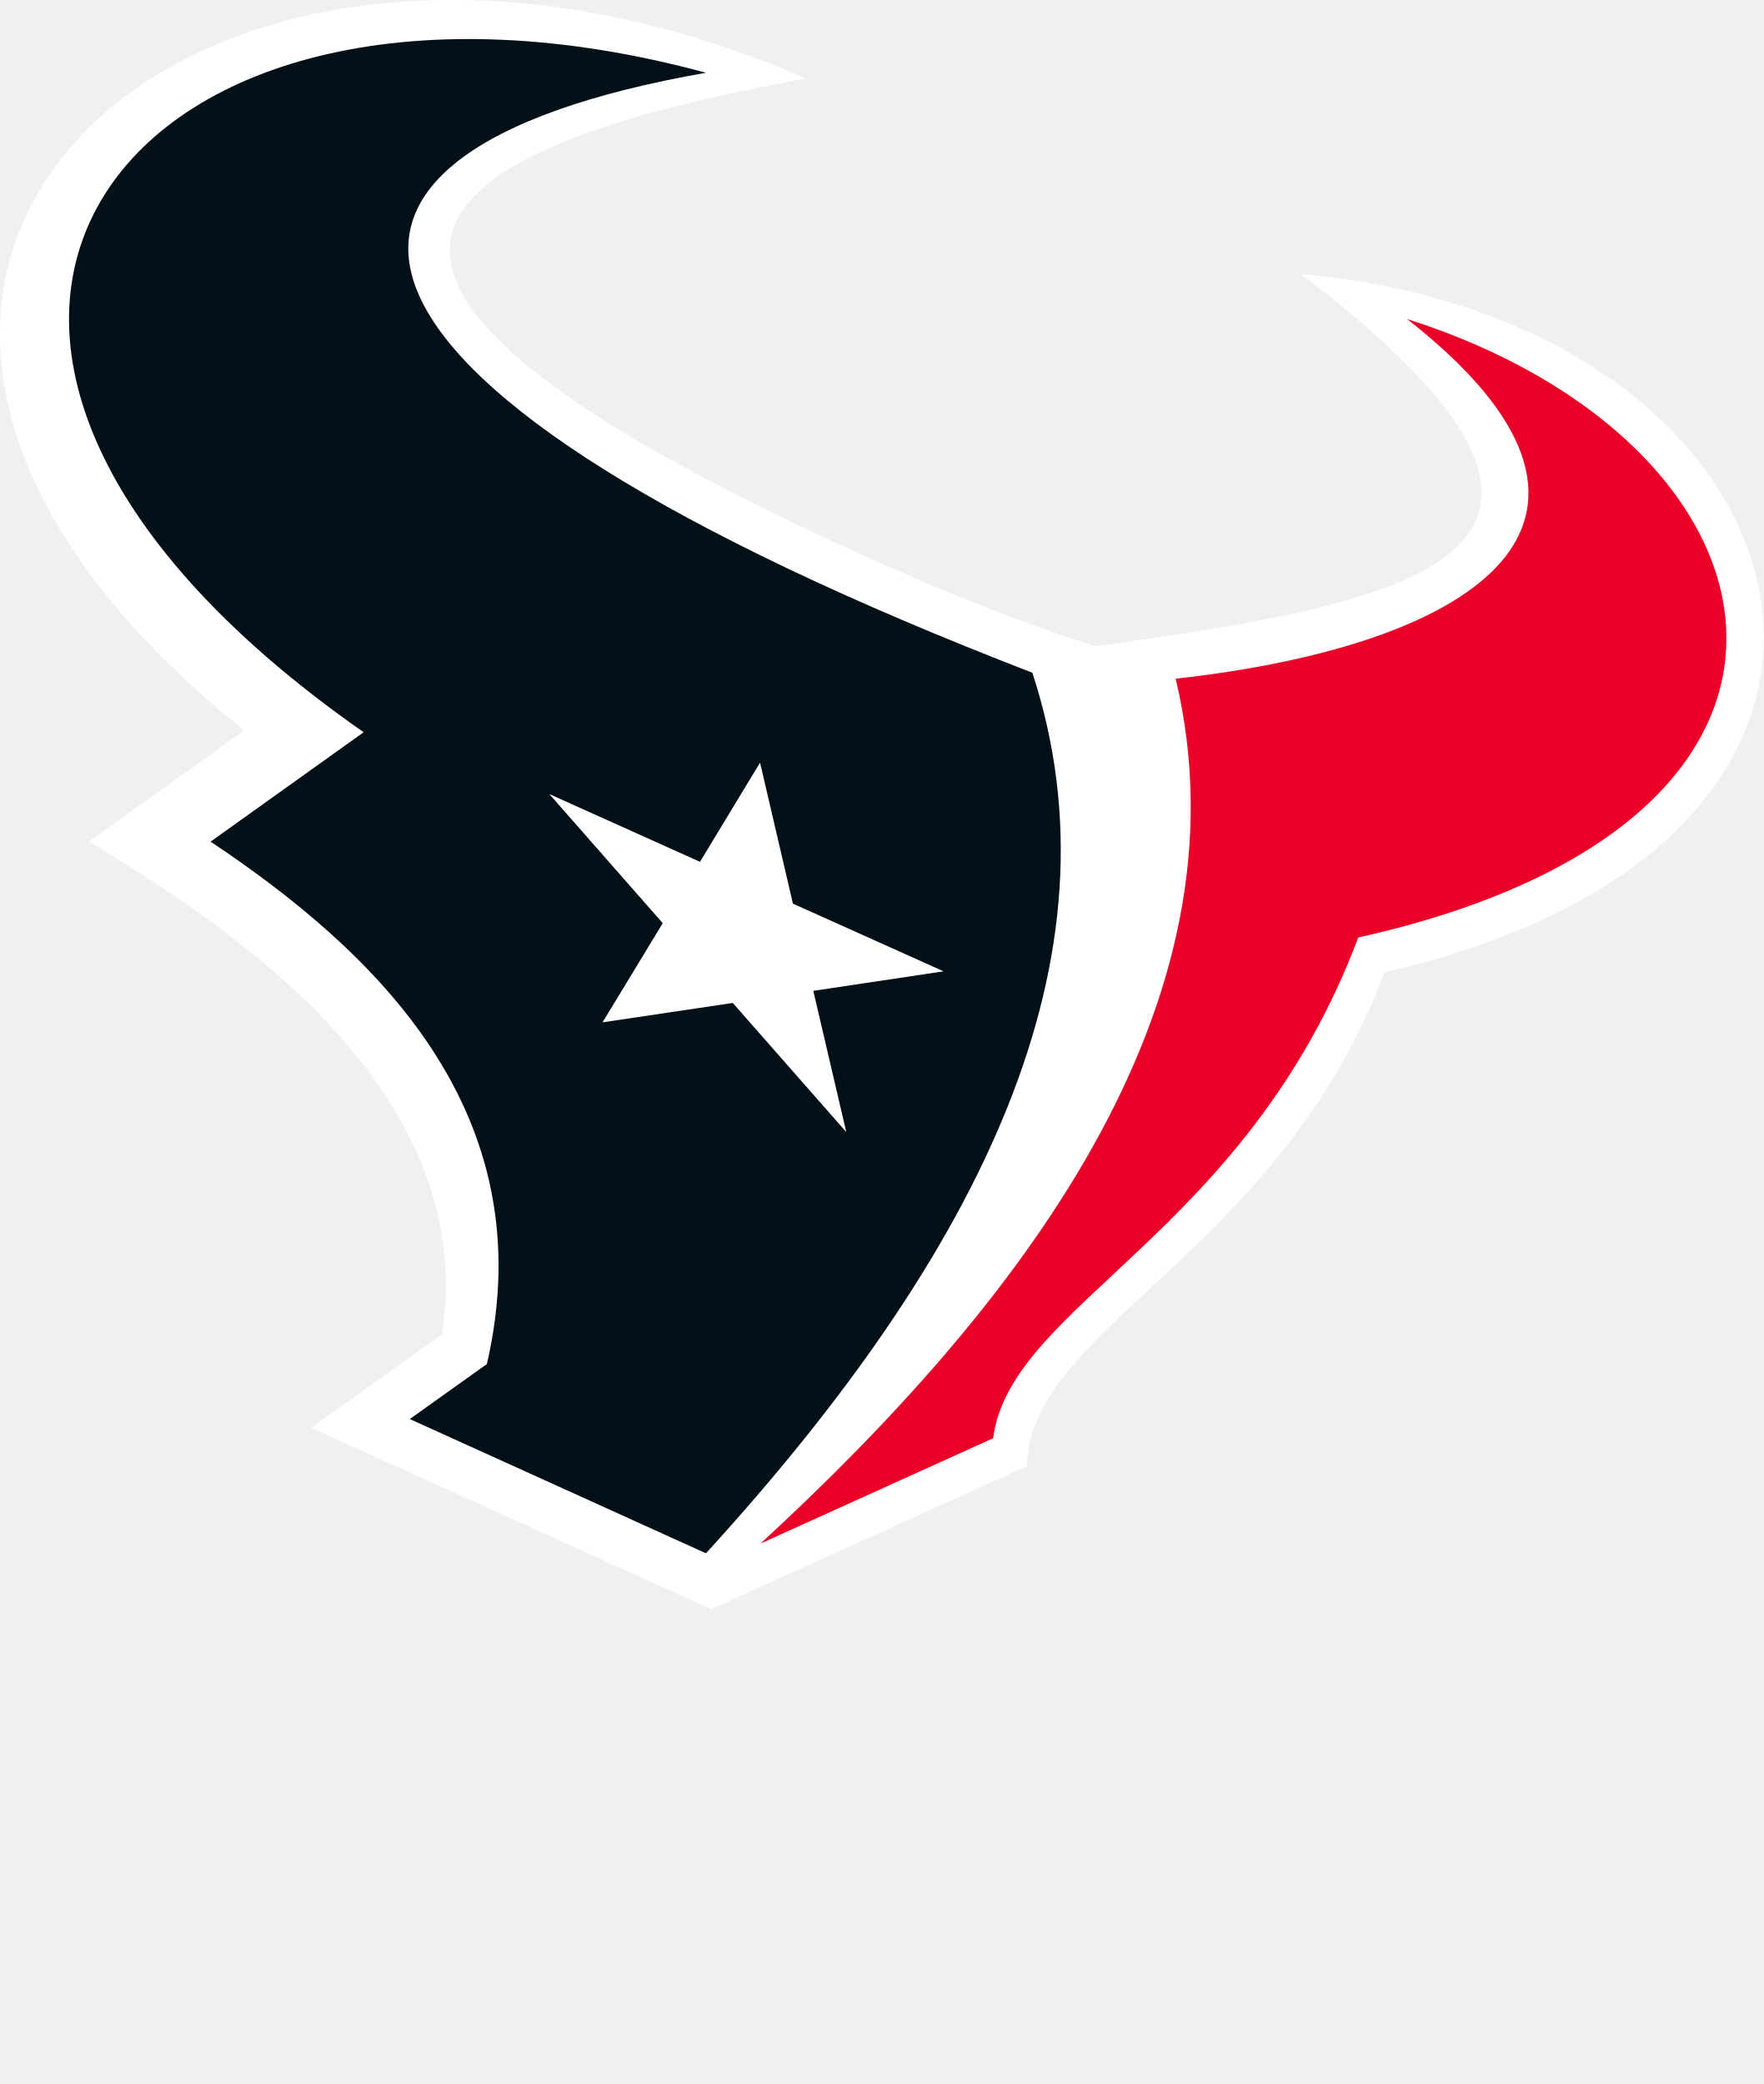
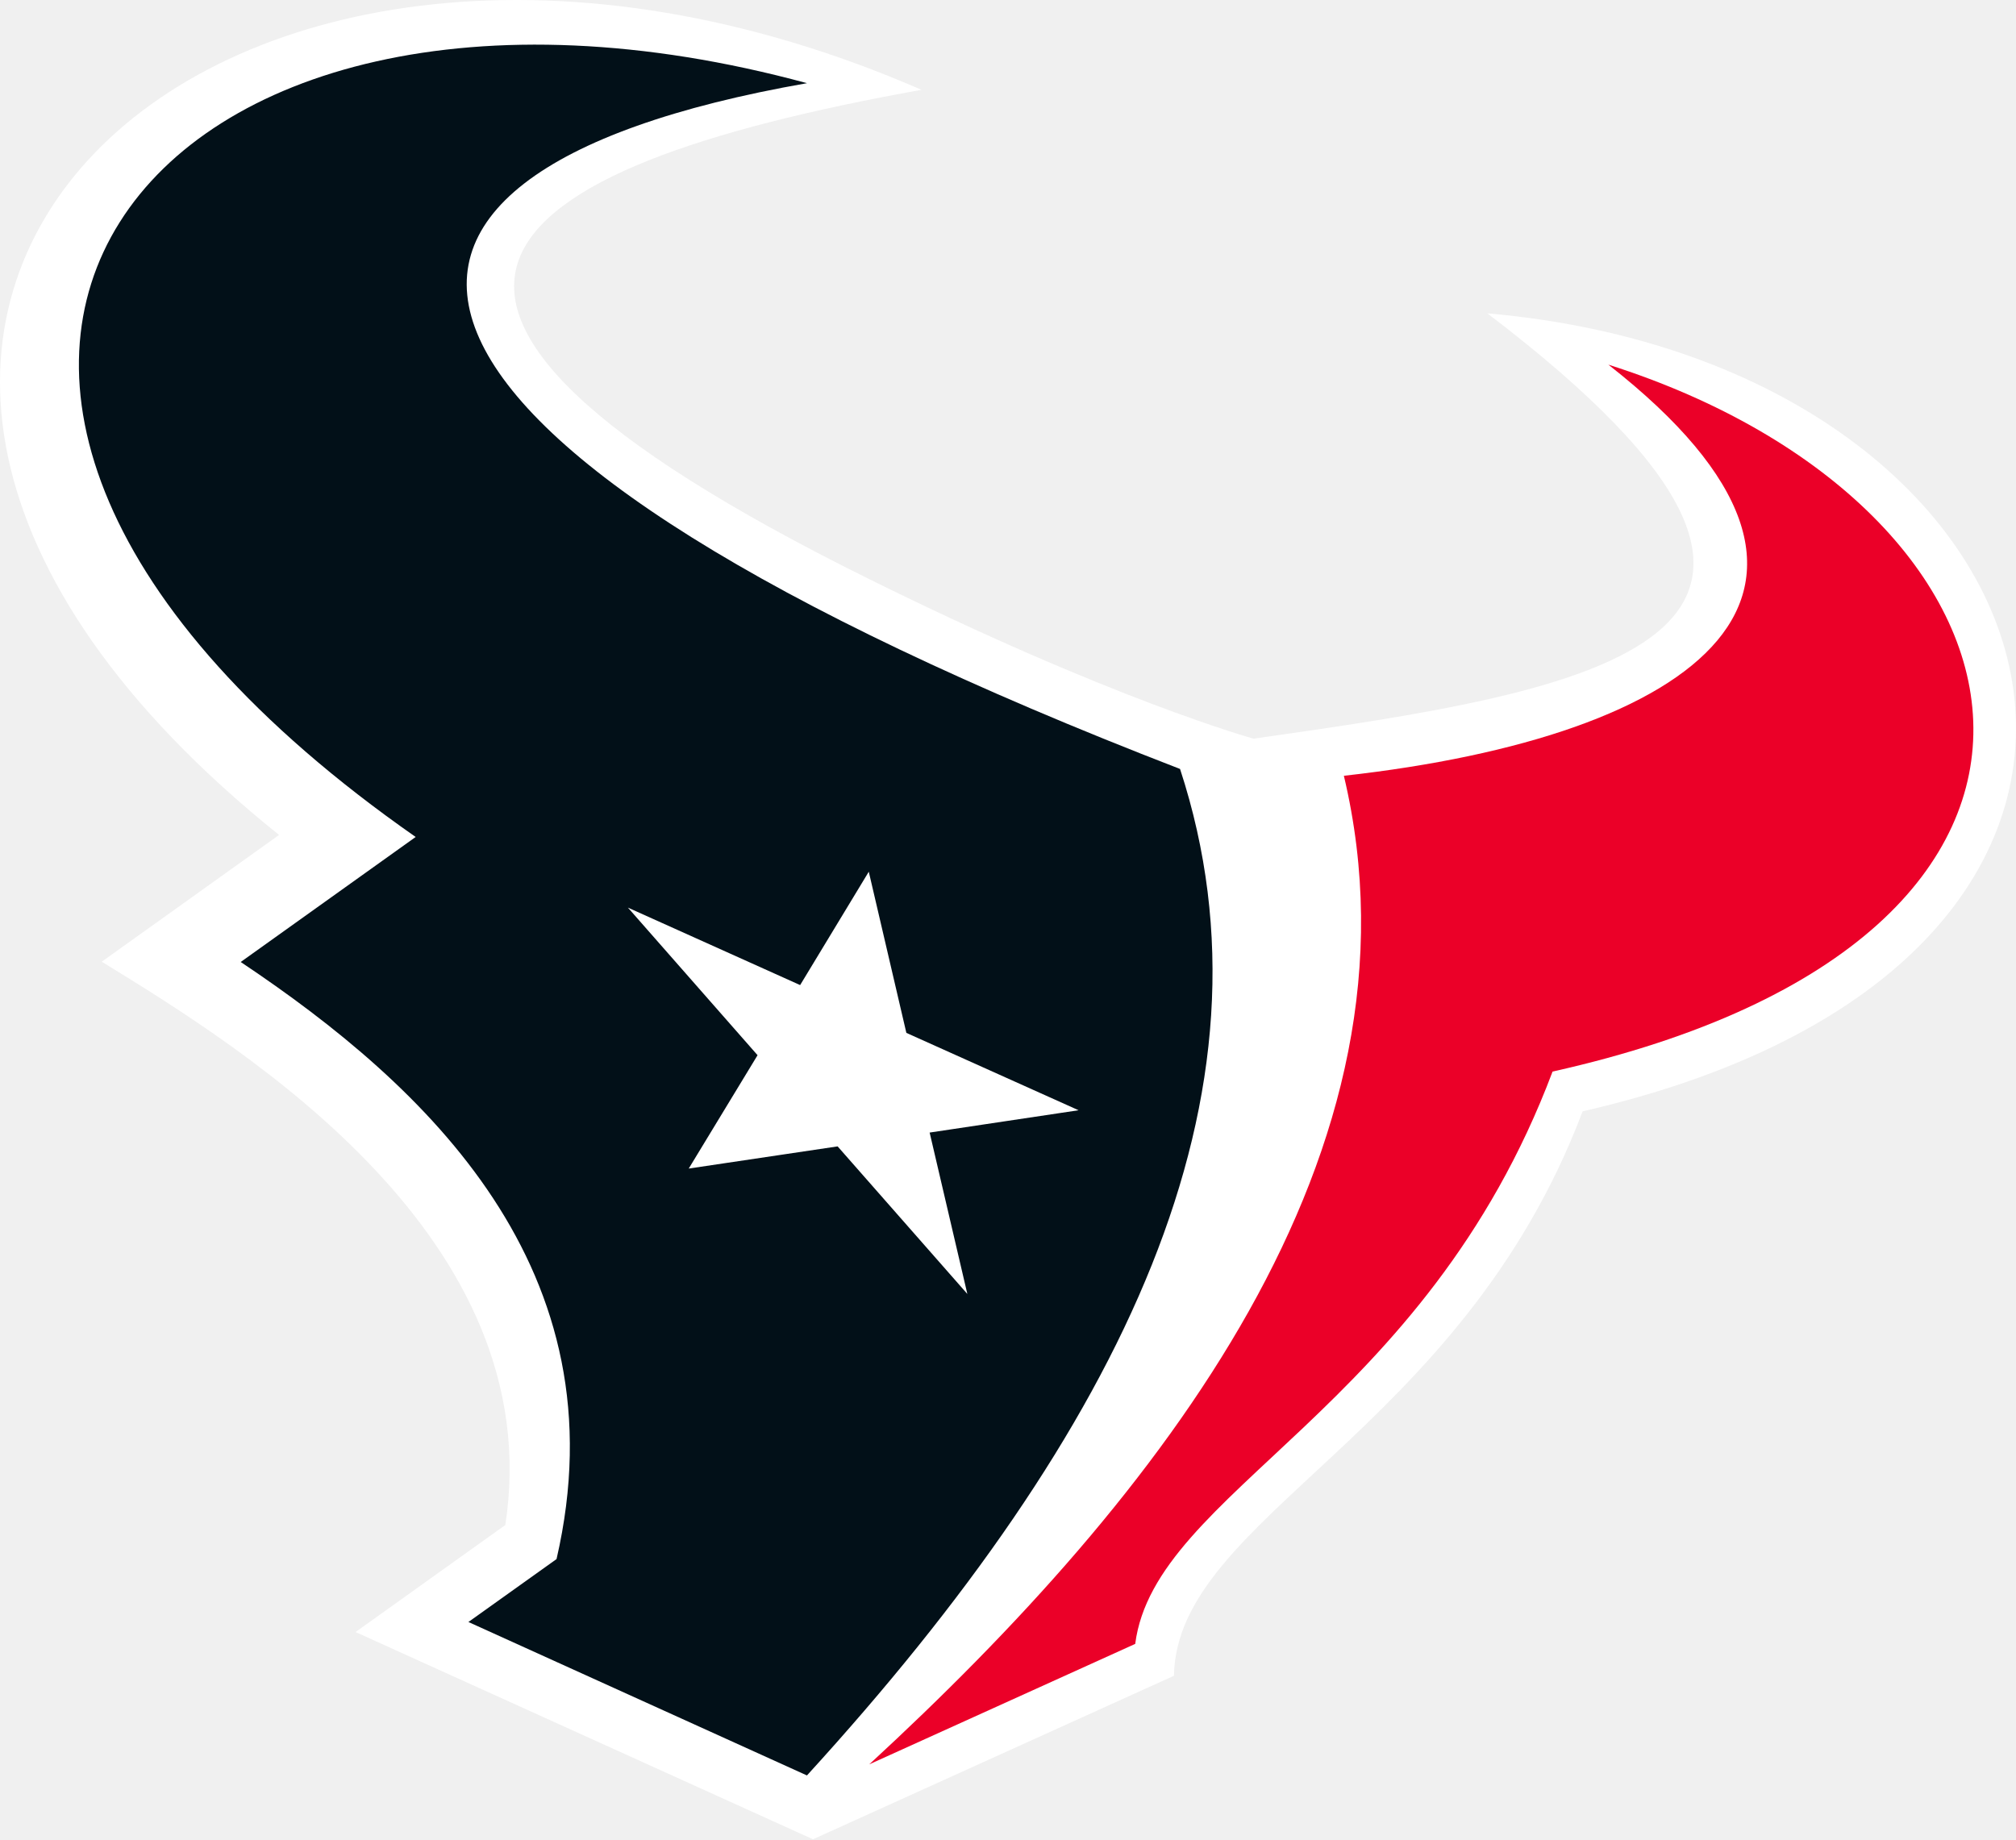
- <svg xmlns="http://www.w3.org/2000/svg" id="Layer" viewBox="0 0 420 496.32">
-   <defs>
-     <style>
+ <svg xmlns="http://www.w3.org/2000/svg" id="Layer" viewBox="0 0 420.009 383.232" version="1.1" width="420.009" height="383.232">
+   <defs id="defs1">
+     <style id="style1">
      .cls-1 {
        fill: #021018;
      }

      .cls-1, .cls-2, .cls-3 {
        stroke-width: 0px;
      }

      .cls-2 {
        fill: #fff;
      }

      .cls-3 {
        fill: #eb0028;
      }
    </style>
  </defs>
-   <path class="cls-2" d="m309.88,65.29c89.87,68.39,21.48,78.63-48.71,88.62,0,0-29.62-8.16-80.93-33.67-116.4-57.81-79.76-85.05,11.73-101.53C45.55-45.06-76.47,65.99,58.14,173.97l-36.94,26.41c30.35,18.6,93.21,57.62,84.08,117.37l-31.2,22.3,95.3,43.18,75.2-34.07c.55-33.1,59.69-50.28,85.14-117.6,140.09-32.14,104.41-155.36-19.82-166.27h0Z" />
-   <path class="cls-1" d="m245.85,160.22C70,92.3,58.35,36.58,168.12,17.33,30.84-19.97-49.23,79.52,86.6,174.39l-36.45,26.05c38.7,25.86,79.72,64.15,65.8,124.41l-18.36,13.11,70.53,31.97c65.64-71.89,99.98-141.74,77.73-209.71h0Zm-44.33,109.37l-27.01-30.73-31.02,4.62,14.34-23.62-27.01-30.75,35.88,16.14,14.3-23.62,7.83,33.58,35.88,16.12-31.03,4.65,7.85,33.6h0Z" />
-   <path class="cls-3" d="m335.11,76c60.35,47.25,18.45,77.44-55.13,85.64,18.62,78.46-38.46,150.33-98.88,205.98l55.41-25.1c4.1-31.9,60.31-48.48,86.95-119.25,125.12-27.91,104.7-117.71,11.66-147.28h0Z" />
+   <path class="cls-2" d="m 309.879,65.292 c 89.87,68.39 21.48,78.63 -48.71,88.62 0,0 -29.62,-8.16 -80.93,-33.67 -116.4,-57.81 -79.76,-85.05 11.73,-101.53 -146.42,-63.77 -268.44,47.28 -133.83,155.26 l -36.94,26.41 c 30.35,18.6 93.21,57.62 84.08,117.37 l -31.2,22.3 95.3,43.18 75.2,-34.07 c 0.55,-33.1 59.69,-50.28 85.14,-117.6 140.09,-32.14 104.41,-155.36 -19.82,-166.27 v 0 z" id="path1" />
+   <path class="cls-1" d="m 245.849,160.222 c -175.85,-67.92 -187.5,-123.64 -77.73,-142.89 -137.28,-37.3 -217.35,62.19 -81.52,157.06 l -36.45,26.05 c 38.7,25.86 79.72,64.15 65.8,124.41 l -18.36,13.11 70.53,31.97 c 65.64,-71.89 99.98,-141.74 77.73,-209.71 z m -44.33,109.37 -27.01,-30.73 -31.02,4.62 14.34,-23.62 -27.01,-30.75 35.88,16.14 14.3,-23.62 7.83,33.58 35.88,16.12 -31.03,4.65 7.85,33.6 v 0 z" id="path2" />
+   <path class="cls-3" d="m 335.109,76.002 c 60.35,47.25 18.45,77.44 -55.13,85.64 18.62,78.46 -38.46,150.33 -98.88,205.98 l 55.41,-25.1 c 4.1,-31.9 60.31,-48.48 86.95,-119.25 125.12,-27.91 104.7,-117.71 11.66,-147.28 v 0 z" id="path3" />
</svg>
